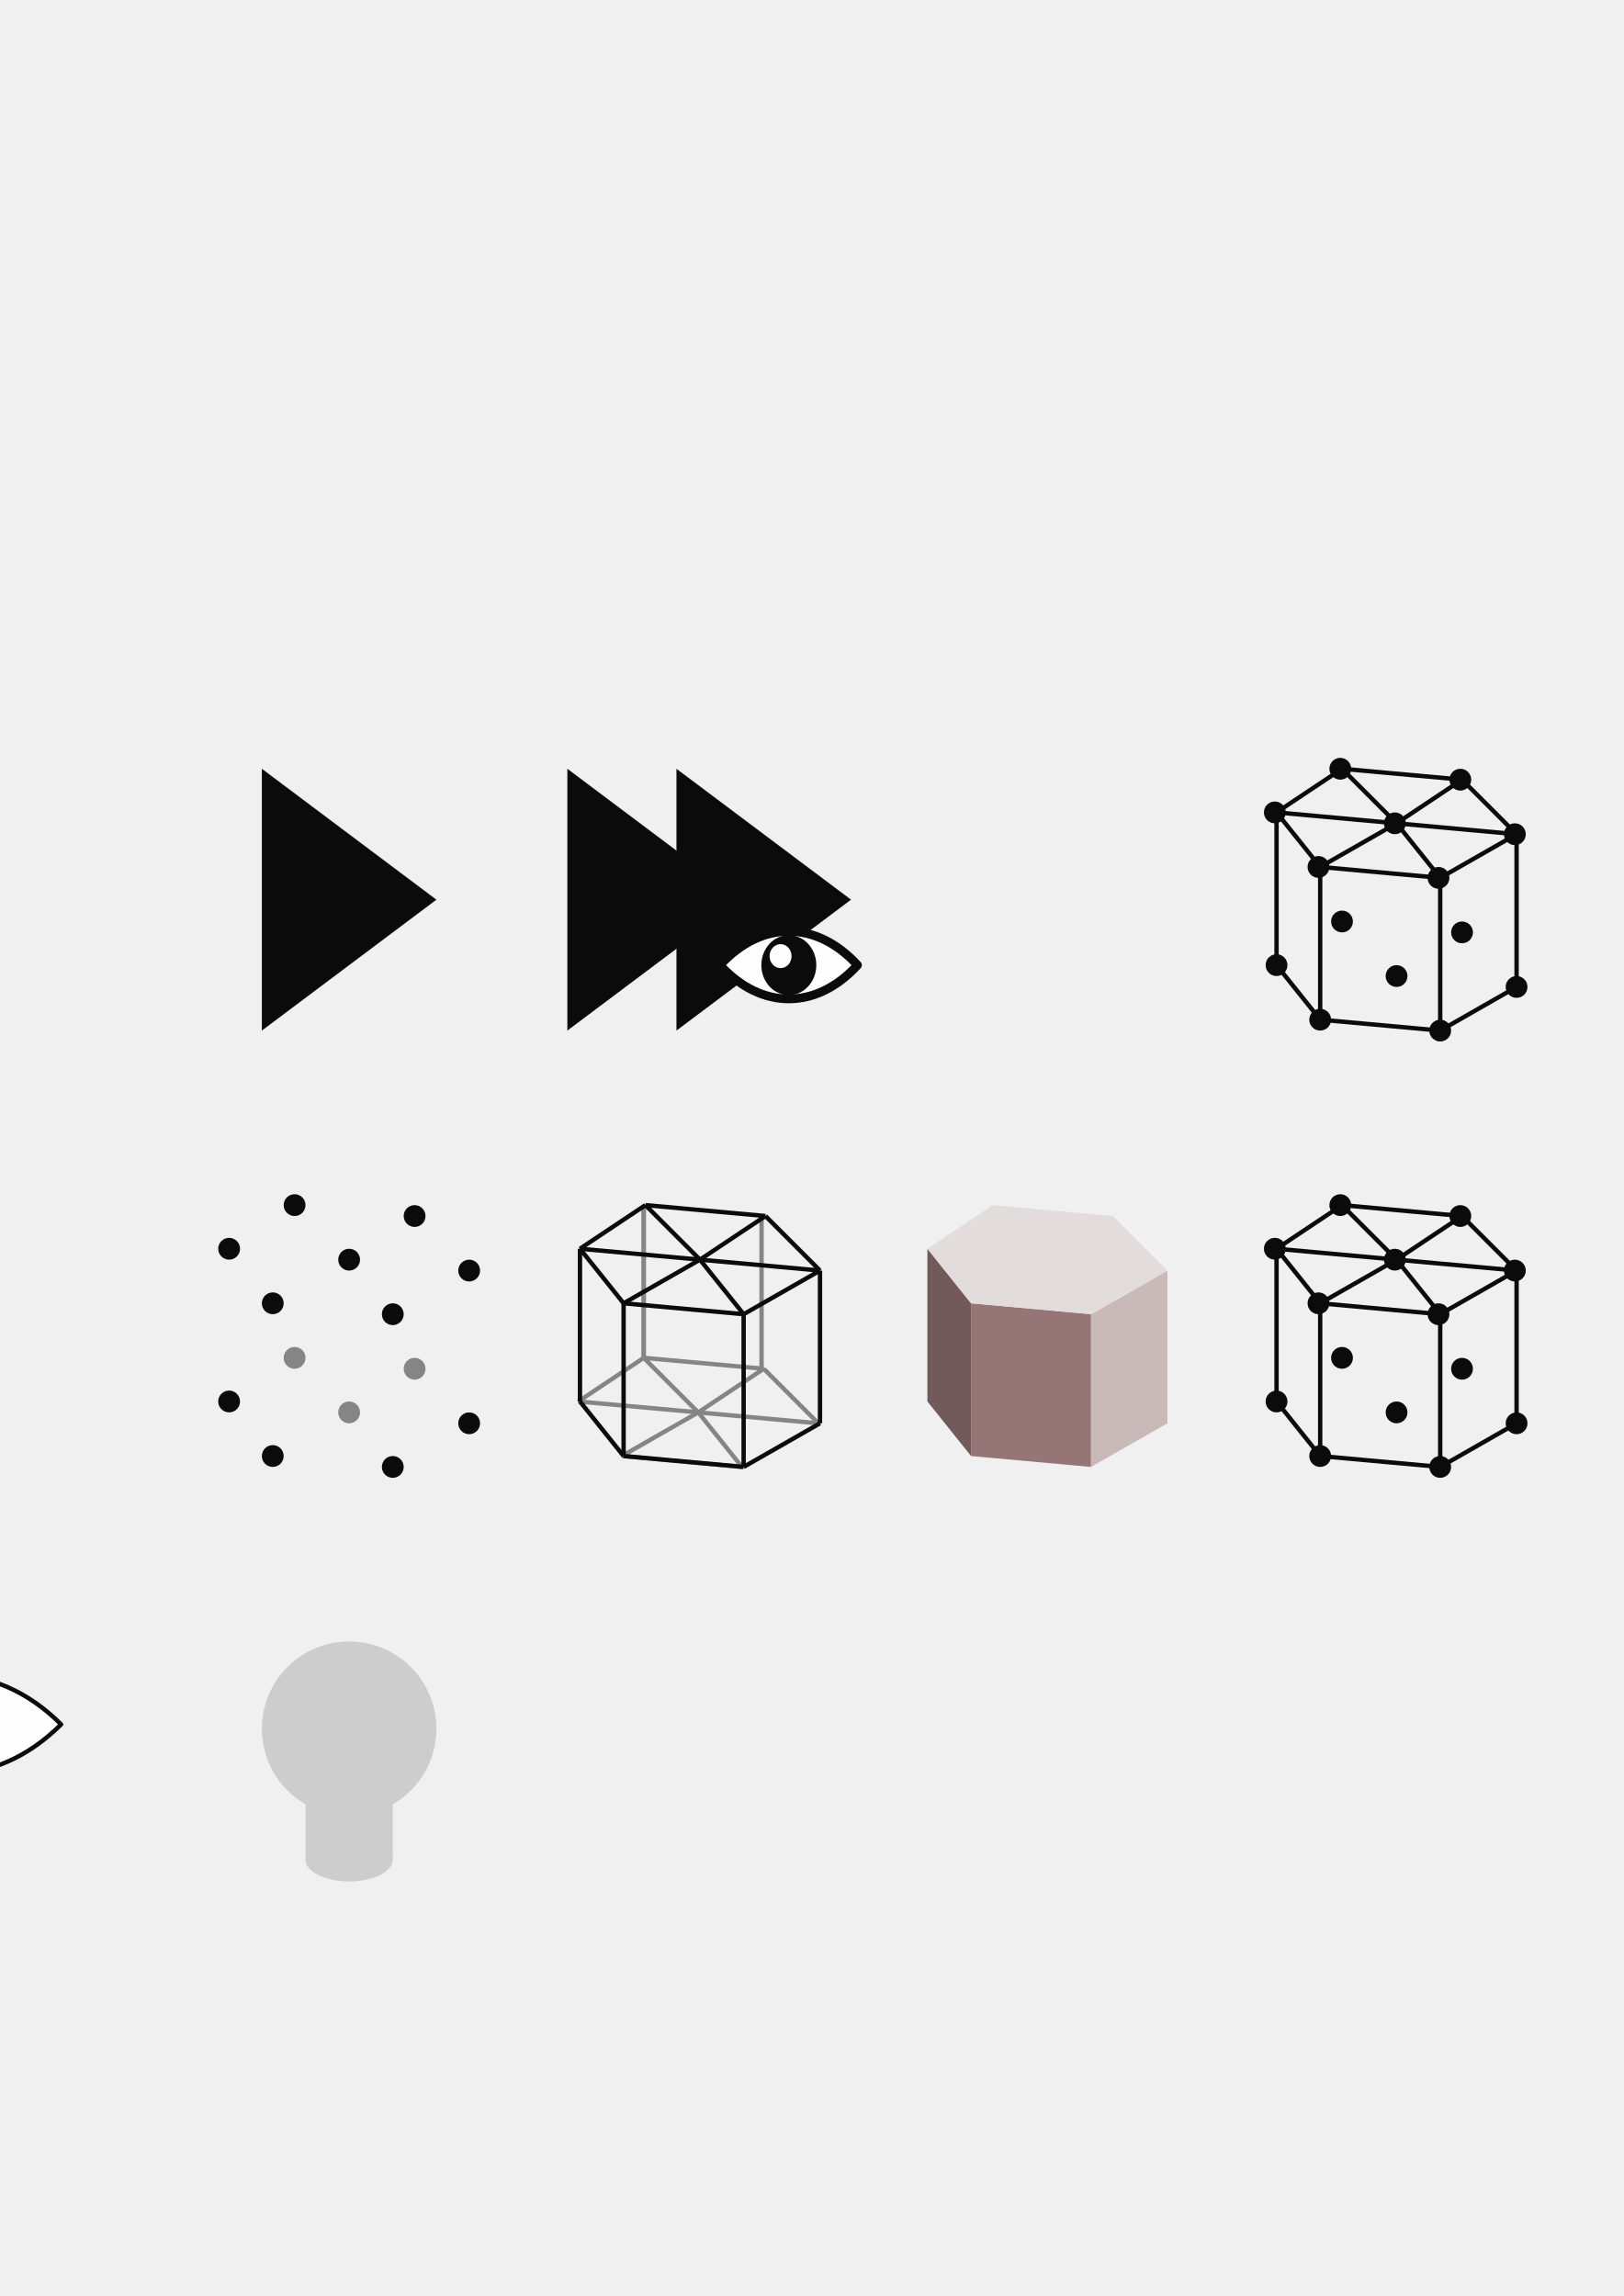
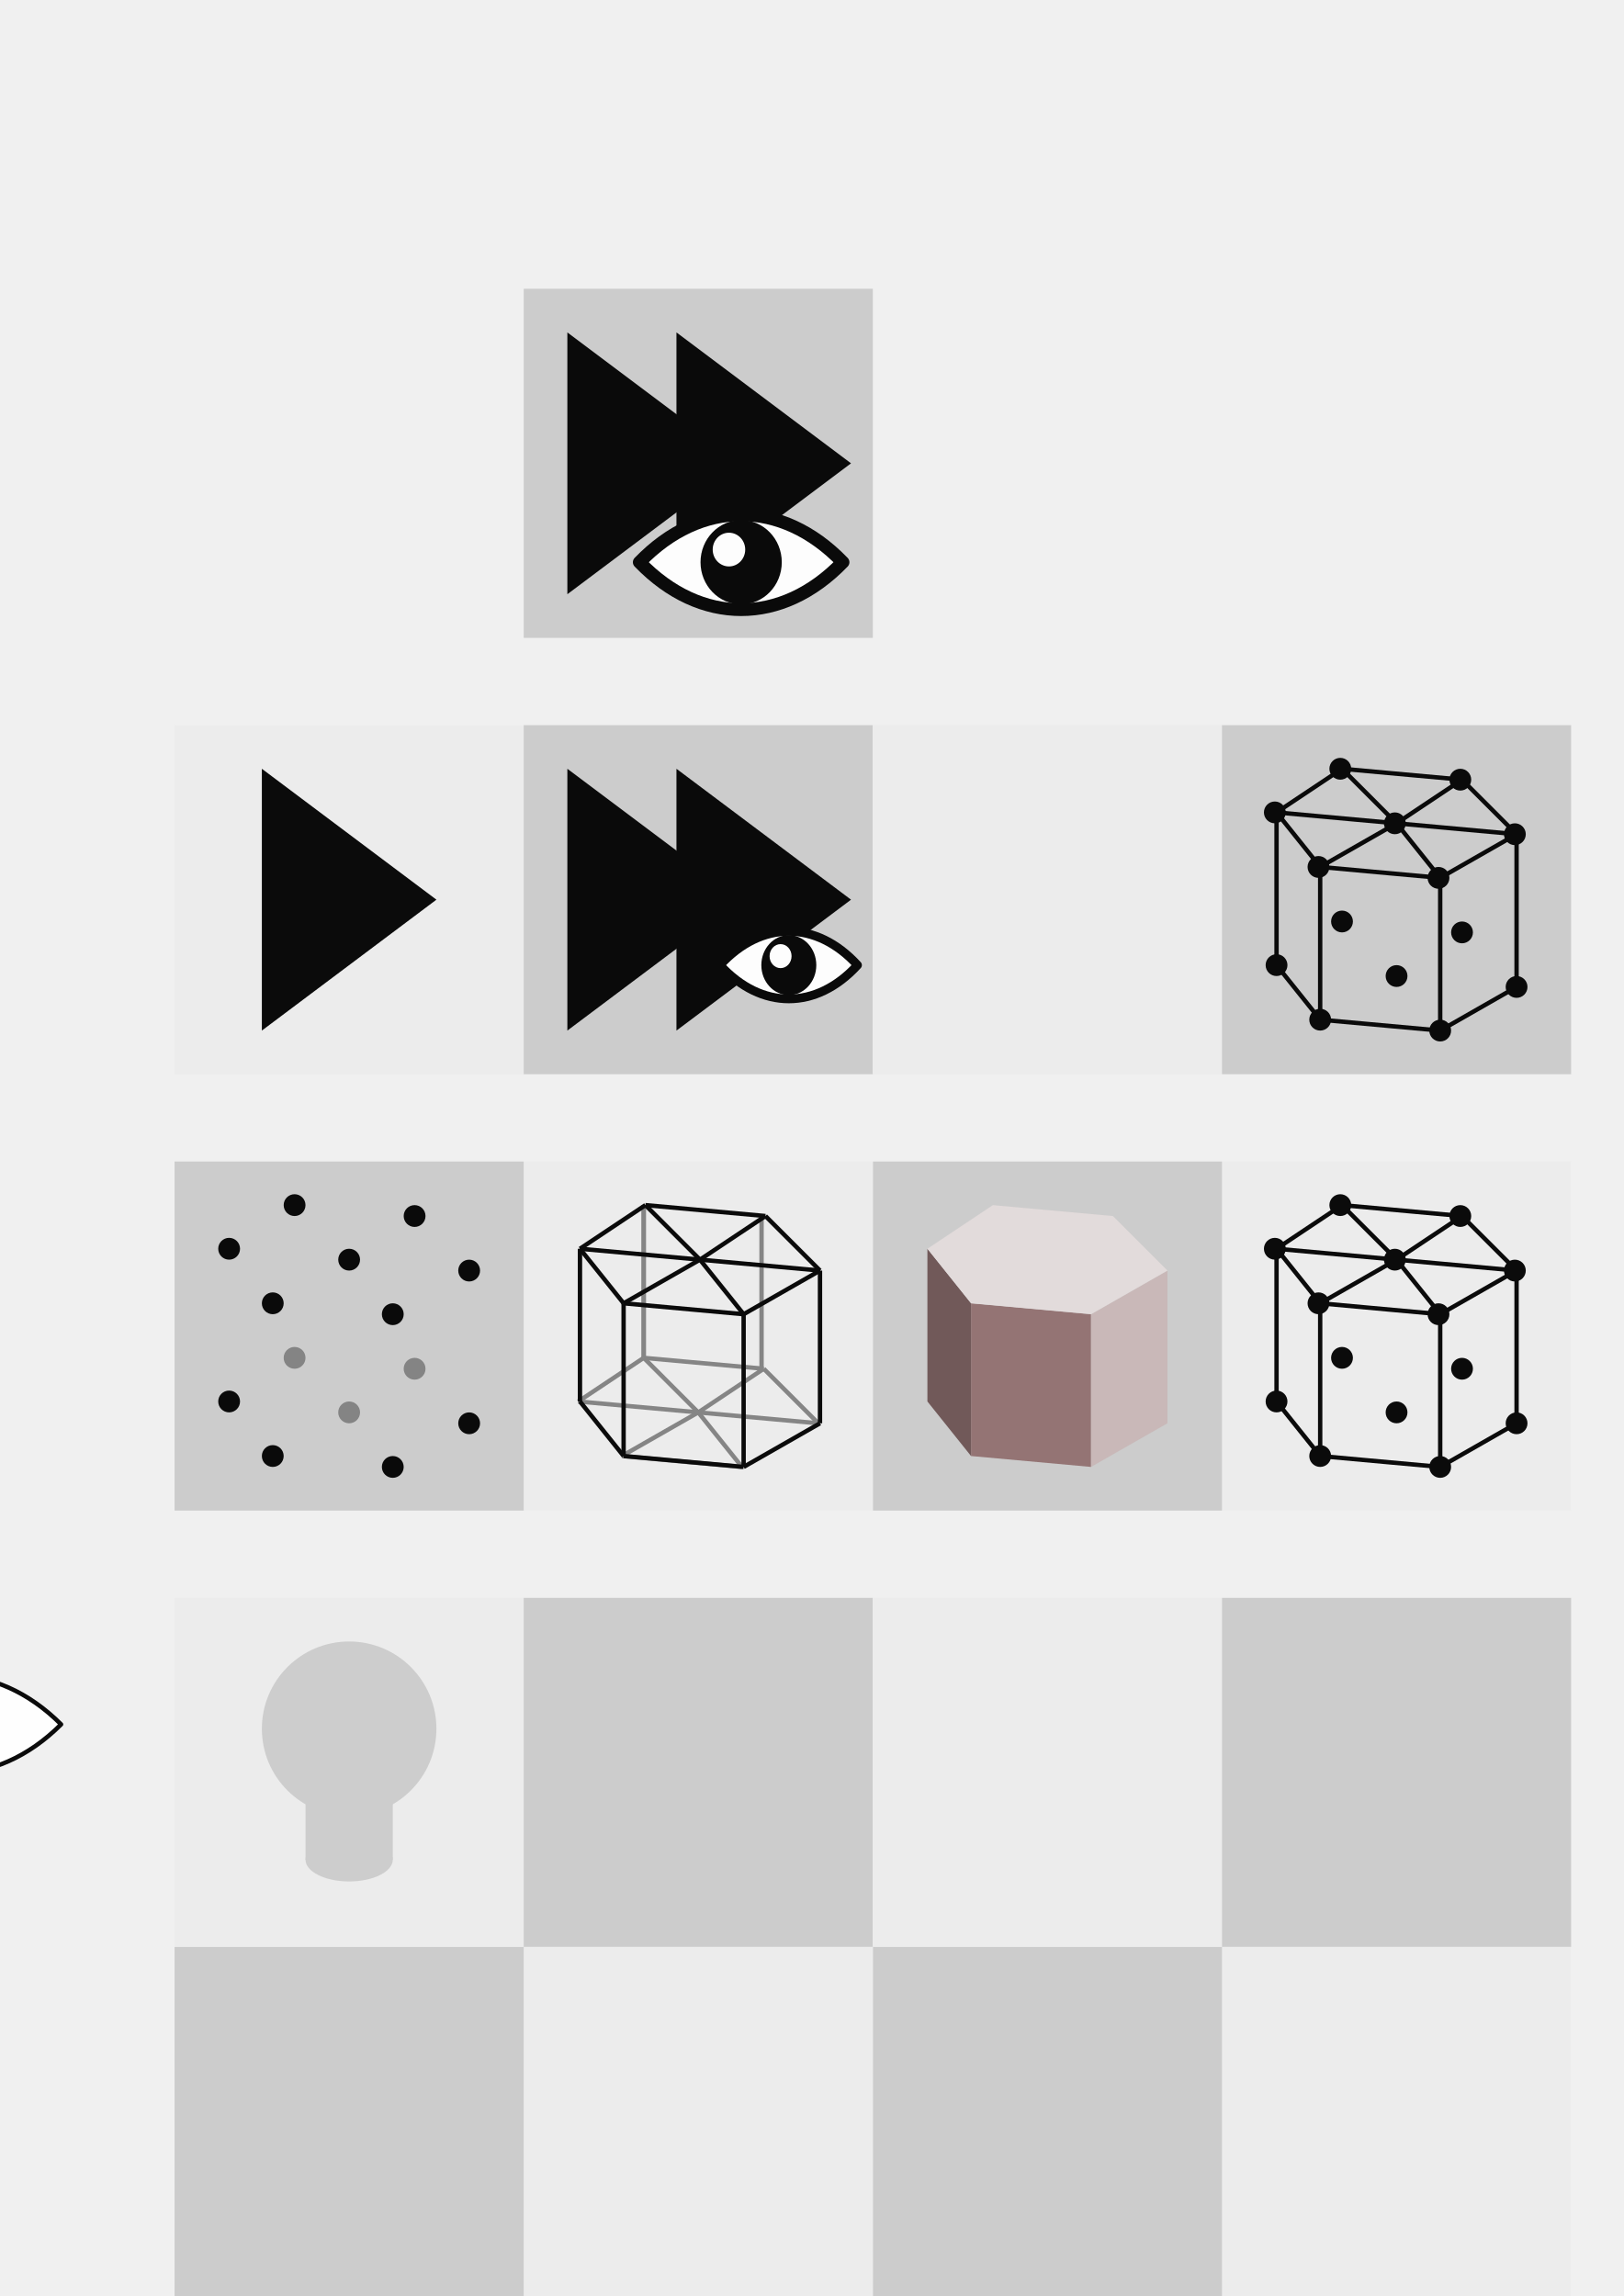
<svg xmlns="http://www.w3.org/2000/svg" width="210mm" height="297mm" viewBox="0 0 744.094 1052.362" id="svg2" version="1.1">
  <defs id="defs4">
    </defs>
-   <g id="layer2" style="display:none">
+   <g id="layer2" style="display:inline">
    <rect y="332.362" x="80" height="160" width="160" id="rect4140" style="display:inline;opacity:1;fill:#ececec;fill-opacity:1;stroke:none;stroke-width:2;stroke-linecap:round;stroke-linejoin:round;stroke-miterlimit:4;stroke-dasharray:none;stroke-dashoffset:0;stroke-opacity:1" />
    <rect style="display:inline;opacity:1;fill:#cccccc;fill-opacity:1;stroke:none;stroke-width:2;stroke-linecap:round;stroke-linejoin:round;stroke-miterlimit:4;stroke-dasharray:none;stroke-dashoffset:0;stroke-opacity:1" id="rect4202" width="160" height="160" x="240" y="332.362" />
    <rect style="display:inline;opacity:1;fill:#ececec;fill-opacity:1;stroke:none;stroke-width:2;stroke-linecap:round;stroke-linejoin:round;stroke-miterlimit:4;stroke-dasharray:none;stroke-dashoffset:0;stroke-opacity:1" id="rect4204" width="160" height="160" x="400" y="332.362" />
    <rect y="332.362" x="400" height="160" width="160" id="rect4206" style="display:inline;opacity:1;fill:#ececec;fill-opacity:1;stroke:none;stroke-width:2;stroke-linecap:round;stroke-linejoin:round;stroke-miterlimit:4;stroke-dasharray:none;stroke-dashoffset:0;stroke-opacity:1" />
    <rect y="332.362" x="560" height="160" width="160" id="rect4208" style="display:inline;opacity:1;fill:#cccccc;fill-opacity:1;stroke:none;stroke-width:2;stroke-linecap:round;stroke-linejoin:round;stroke-miterlimit:4;stroke-dasharray:none;stroke-dashoffset:0;stroke-opacity:1" />
    <rect style="display:inline;opacity:1;fill:#ececec;fill-opacity:1;stroke:none;stroke-width:2;stroke-linecap:round;stroke-linejoin:round;stroke-miterlimit:4;stroke-dasharray:none;stroke-dashoffset:0;stroke-opacity:1" id="rect4210" width="160" height="160" x="-720" y="532.362" transform="scale(-1,1)" />
    <rect y="532.362" x="-560" height="160" width="160" id="rect4212" style="display:inline;opacity:1;fill:#cccccc;fill-opacity:1;stroke:none;stroke-width:2;stroke-linecap:round;stroke-linejoin:round;stroke-miterlimit:4;stroke-dasharray:none;stroke-dashoffset:0;stroke-opacity:1" transform="scale(-1,1)" />
    <rect style="display:inline;opacity:1;fill:#ececec;fill-opacity:1;stroke:none;stroke-width:2;stroke-linecap:round;stroke-linejoin:round;stroke-miterlimit:4;stroke-dasharray:none;stroke-dashoffset:0;stroke-opacity:1" id="rect4214" width="160" height="160" x="-400" y="532.362" transform="scale(-1,1)" />
    <rect style="display:inline;opacity:1;fill:#cccccc;fill-opacity:1;stroke:none;stroke-width:2;stroke-linecap:round;stroke-linejoin:round;stroke-miterlimit:4;stroke-dasharray:none;stroke-dashoffset:0;stroke-opacity:1" id="rect4216" width="160" height="160" x="-240" y="532.362" transform="scale(-1,1)" />
    <rect style="display:inline;opacity:1;fill:#ececec;fill-opacity:1;stroke:none;stroke-width:2;stroke-linecap:round;stroke-linejoin:round;stroke-miterlimit:4;stroke-dasharray:none;stroke-dashoffset:0;stroke-opacity:1" id="rect4769" width="160" height="160" x="80" y="732.362" />
    <rect y="732.362" x="240" height="160" width="160" id="rect4771" style="display:inline;opacity:1;fill:#cccccc;fill-opacity:1;stroke:none;stroke-width:2;stroke-linecap:round;stroke-linejoin:round;stroke-miterlimit:4;stroke-dasharray:none;stroke-dashoffset:0;stroke-opacity:1" />
    <rect style="display:inline;opacity:1;fill:#ececec;fill-opacity:1;stroke:none;stroke-width:2;stroke-linecap:round;stroke-linejoin:round;stroke-miterlimit:4;stroke-dasharray:none;stroke-dashoffset:0;stroke-opacity:1" id="rect4773" width="160" height="160" x="400" y="732.362" />
    <rect style="display:inline;opacity:1;fill:#cccccc;fill-opacity:1;stroke:none;stroke-width:2;stroke-linecap:round;stroke-linejoin:round;stroke-miterlimit:4;stroke-dasharray:none;stroke-dashoffset:0;stroke-opacity:1" id="rect4775" width="160" height="160" x="560" y="732.362" />
    <rect transform="scale(-1,1)" y="892.362" x="-720" height="160" width="160" id="rect4777" style="display:inline;opacity:1;fill:#ececec;fill-opacity:1;stroke:none;stroke-width:2;stroke-linecap:round;stroke-linejoin:round;stroke-miterlimit:4;stroke-dasharray:none;stroke-dashoffset:0;stroke-opacity:1" />
    <rect transform="scale(-1,1)" style="display:inline;opacity:1;fill:#cccccc;fill-opacity:1;stroke:none;stroke-width:2;stroke-linecap:round;stroke-linejoin:round;stroke-miterlimit:4;stroke-dasharray:none;stroke-dashoffset:0;stroke-opacity:1" id="rect4779" width="160" height="160" x="-560" y="892.362" />
    <rect transform="scale(-1,1)" y="892.362" x="-400" height="160" width="160" id="rect4781" style="display:inline;opacity:1;fill:#ececec;fill-opacity:1;stroke:none;stroke-width:2;stroke-linecap:round;stroke-linejoin:round;stroke-miterlimit:4;stroke-dasharray:none;stroke-dashoffset:0;stroke-opacity:1" />
    <rect transform="scale(-1,1)" y="892.362" x="-240" height="160" width="160" id="rect4783" style="display:inline;opacity:1;fill:#cccccc;fill-opacity:1;stroke:none;stroke-width:2;stroke-linecap:round;stroke-linejoin:round;stroke-miterlimit:4;stroke-dasharray:none;stroke-dashoffset:0;stroke-opacity:1" />
+     <rect y="132.362" x="240" height="160" width="160" id="rect4810" style="display:inline;opacity:1;fill:#cccccc;fill-opacity:1;stroke:none;stroke-width:2;stroke-linecap:round;stroke-linejoin:round;stroke-miterlimit:4;stroke-dasharray:none;stroke-dashoffset:0;stroke-opacity:1" />
  </g>
  <g id="layer1" style="display:inline;opacity:0.95">
    <path style="fill:#916f6f;fill-opacity:1;fill-rule:evenodd;stroke:none;stroke-width:1px;stroke-linecap:butt;stroke-linejoin:miter;stroke-opacity:1" d="m 445,597.362 0,70 55,5 0,-70 z" id="path4751" />
    <path style="fill:#6c5353;fill-opacity:1;fill-rule:evenodd;stroke:none;stroke-width:1px;stroke-linecap:butt;stroke-linejoin:miter;stroke-opacity:1" d="m 425,572.362 20,25 0,70 -20,-25 z" id="path4753" />
    <path style="fill:#c8b7b7;fill-opacity:1;fill-rule:evenodd;stroke:none;stroke-width:1px;stroke-linecap:butt;stroke-linejoin:miter;stroke-opacity:1" d="m 500,602.362 0,70 35,-20 0,-70 z" id="path4755" />
    <path style="fill:#e3dbdb;fill-opacity:1;fill-rule:evenodd;stroke:none;stroke-width:1px;stroke-linecap:butt;stroke-linejoin:miter;stroke-opacity:1" d="m 425,572.362 20,25 55,5 35,-20 -25,-25 -55,-5 z" id="path4757" />
    <path style="fill:none;fill-rule:evenodd;stroke:#808080;stroke-width:2;stroke-linecap:butt;stroke-linejoin:miter;stroke-miterlimit:4;stroke-dasharray:none;stroke-opacity:1" d="M 340.012,672.362 320,647.362" id="path4743" />
    <path id="path4747" d="m 295,552.362 0,70" style="fill:none;fill-rule:evenodd;stroke:#808080;stroke-width:2;stroke-linecap:butt;stroke-linejoin:miter;stroke-miterlimit:4;stroke-dasharray:none;stroke-opacity:1" />
    <g id="g4732" transform="translate(-25.49627,-35.8681)" style="fill:#4d4d4d;stroke:#808080">
      <path style="fill:#4d4d4d;fill-rule:evenodd;stroke:#808080;stroke-width:2;stroke-linecap:butt;stroke-linejoin:miter;stroke-miterlimit:4;stroke-dasharray:none;stroke-opacity:1" d="m 320.496,658.23 55,5" id="path4714" />
      <path id="path4716" d="m 310.509,703.23 54.988,5" style="fill:#4d4d4d;fill-rule:evenodd;stroke:#808080;stroke-width:2;stroke-linecap:butt;stroke-linejoin:miter;stroke-miterlimit:4;stroke-dasharray:none;stroke-opacity:1" />
      <path id="path4718" d="m 290.496,678.23 54.988,5" style="fill:#4d4d4d;fill-rule:evenodd;stroke:#808080;stroke-width:2;stroke-linecap:butt;stroke-linejoin:miter;stroke-miterlimit:4;stroke-dasharray:none;stroke-opacity:1" />
      <path id="path4720" d="m 375.496,663.23 25,25" style="fill:#4d4d4d;fill-rule:evenodd;stroke:#808080;stroke-width:2;stroke-linecap:butt;stroke-linejoin:miter;stroke-miterlimit:4;stroke-dasharray:none;stroke-opacity:1" />
      <path id="path4722" d="m 320.496,658.23 -30,20" style="fill:#4d4d4d;fill-rule:evenodd;stroke:#808080;stroke-width:2;stroke-linecap:butt;stroke-linejoin:miter;stroke-miterlimit:4;stroke-dasharray:none;stroke-opacity:1" />
      <path style="fill:#4d4d4d;fill-rule:evenodd;stroke:#808080;stroke-width:2;stroke-linecap:butt;stroke-linejoin:miter;stroke-miterlimit:4;stroke-dasharray:none;stroke-opacity:1" d="m 310.496,703.23 34.988,-20" id="path4724" />
      <path style="fill:#4d4d4d;fill-rule:evenodd;stroke:#808080;stroke-width:2;stroke-linecap:butt;stroke-linejoin:miter;stroke-miterlimit:4;stroke-dasharray:none;stroke-opacity:1" d="m 400.496,688.23 -55.012,-5" id="path4726" />
      <path id="path4728" d="m 375.496,663.23 -30.012,20" style="fill:#4d4d4d;fill-rule:evenodd;stroke:#808080;stroke-width:2;stroke-linecap:butt;stroke-linejoin:miter;stroke-miterlimit:4;stroke-dasharray:none;stroke-opacity:1" />
      <path style="fill:#4d4d4d;fill-rule:evenodd;stroke:#808080;stroke-width:2;stroke-linecap:butt;stroke-linejoin:miter;stroke-miterlimit:4;stroke-dasharray:none;stroke-opacity:1" d="m 320.496,658.23 24.988,25" id="path4730" />
    </g>
    <path style="fill:#4d4d4d;fill-rule:evenodd;stroke:#808080;stroke-width:2;stroke-linecap:butt;stroke-linejoin:miter;stroke-miterlimit:4;stroke-dasharray:none;stroke-opacity:1" d="m 349,557.362 0,70" id="path4745" />
    <path style="fill:#4d4d4d;fill-rule:evenodd;stroke:#808080;stroke-width:2;stroke-linecap:butt;stroke-linejoin:miter;stroke-miterlimit:4;stroke-dasharray:none;stroke-opacity:1" d="m 295,552.362 0,70" id="path4749" />
    <path id="path4488" style="fill:#ffffff;fill-opacity:1;fill-rule:evenodd;stroke:#000000;stroke-width:2;stroke-linecap:round;stroke-linejoin:miter;stroke-miterlimit:4;stroke-dasharray:none;stroke-opacity:1" d="m -72,790.362 c 30,30 70,30 100,0 m -100,0 c 30,-30 70,-30 100,0" />
    <path style="fill:#000000;fill-opacity:1;fill-rule:evenodd;stroke:none;stroke-width:1px;stroke-linecap:butt;stroke-linejoin:miter;stroke-opacity:1" d="m 120,352.362 0,120 80,-60 -80,-60" id="path4148" />
    <path id="path4218" d="m 260,352.362 0,120 80,-60 -80,-60" style="fill:#000000;fill-opacity:1;fill-rule:evenodd;stroke:none;stroke-width:1px;stroke-linecap:butt;stroke-linejoin:miter;stroke-opacity:1" />
    <path style="fill:#000000;fill-opacity:1;fill-rule:evenodd;stroke:none;stroke-width:1px;stroke-linecap:butt;stroke-linejoin:miter;stroke-opacity:1" d="m 310,352.362 0,120 80,-60 -80,-60" id="path4220" />
    <circle style="opacity:1;fill:#000000;fill-opacity:1;stroke:none;stroke-width:2;stroke-linecap:round;stroke-linejoin:round;stroke-miterlimit:4;stroke-dasharray:none;stroke-dashoffset:0;stroke-opacity:1" id="circle4224" cx="105" cy="572.362" r="5" />
    <circle cy="577.362" cx="160" id="circle4228" style="opacity:1;fill:#000000;fill-opacity:1;stroke:none;stroke-width:2;stroke-linecap:round;stroke-linejoin:round;stroke-miterlimit:4;stroke-dasharray:none;stroke-dashoffset:0;stroke-opacity:1" r="5" />
    <circle style="opacity:1;fill:#000000;fill-opacity:1;stroke:none;stroke-width:2;stroke-linecap:round;stroke-linejoin:round;stroke-miterlimit:4;stroke-dasharray:none;stroke-dashoffset:0;stroke-opacity:1" id="circle4266" cx="215" cy="582.362" r="5" />
    <circle cy="597.362" cx="125" id="circle4270" style="opacity:1;fill:#000000;fill-opacity:1;stroke:none;stroke-width:2;stroke-linecap:round;stroke-linejoin:round;stroke-miterlimit:4;stroke-dasharray:none;stroke-dashoffset:0;stroke-opacity:1" r="5" />
    <circle style="opacity:1;fill:#000000;fill-opacity:1;stroke:none;stroke-width:2;stroke-linecap:round;stroke-linejoin:round;stroke-miterlimit:4;stroke-dasharray:none;stroke-dashoffset:0;stroke-opacity:1" id="circle4272" cx="180" cy="602.362" r="5" />
    <circle style="opacity:1;fill:#000000;fill-opacity:1;stroke:none;stroke-width:2;stroke-linecap:round;stroke-linejoin:round;stroke-miterlimit:4;stroke-dasharray:none;stroke-dashoffset:0;stroke-opacity:1" id="circle4274" cx="135" cy="552.362" r="5" />
    <circle cy="557.362" cx="190" id="circle4276" style="opacity:1;fill:#000000;fill-opacity:1;stroke:none;stroke-width:2;stroke-linecap:round;stroke-linejoin:round;stroke-miterlimit:4;stroke-dasharray:none;stroke-dashoffset:0;stroke-opacity:1" r="5" />
    <circle r="5" cy="642.362" cx="105" id="circle4278" style="opacity:1;fill:#000000;fill-opacity:1;stroke:none;stroke-width:2;stroke-linecap:round;stroke-linejoin:round;stroke-miterlimit:4;stroke-dasharray:none;stroke-dashoffset:0;stroke-opacity:1" />
    <circle style="opacity:1;fill:#808080;fill-opacity:1;stroke:none;stroke-width:2;stroke-linecap:round;stroke-linejoin:round;stroke-miterlimit:4;stroke-dasharray:none;stroke-dashoffset:0;stroke-opacity:1" id="circle4280" cx="160" cy="647.362" r="5" />
    <circle r="5" cy="652.362" cx="215" id="circle4284" style="opacity:1;fill:#000000;fill-opacity:1;stroke:none;stroke-width:2;stroke-linecap:round;stroke-linejoin:round;stroke-miterlimit:4;stroke-dasharray:none;stroke-dashoffset:0;stroke-opacity:1" />
    <circle style="opacity:1;fill:#000000;fill-opacity:1;stroke:none;stroke-width:2;stroke-linecap:round;stroke-linejoin:round;stroke-miterlimit:4;stroke-dasharray:none;stroke-dashoffset:0;stroke-opacity:1" id="circle4288" cx="125" cy="667.362" r="5" />
    <circle r="5" cy="672.362" cx="180" id="circle4290" style="opacity:1;fill:#000000;fill-opacity:1;stroke:none;stroke-width:2;stroke-linecap:round;stroke-linejoin:round;stroke-miterlimit:4;stroke-dasharray:none;stroke-dashoffset:0;stroke-opacity:1" />
    <circle r="5" cy="622.362" cx="135" id="circle4292" style="opacity:1;fill:#808080;fill-opacity:1;stroke:none;stroke-width:2;stroke-linecap:round;stroke-linejoin:round;stroke-miterlimit:4;stroke-dasharray:none;stroke-dashoffset:0;stroke-opacity:1" />
    <circle style="opacity:1;fill:#808080;fill-opacity:1;stroke:none;stroke-width:2;stroke-linecap:round;stroke-linejoin:round;stroke-miterlimit:4;stroke-dasharray:none;stroke-dashoffset:0;stroke-opacity:1" id="circle4294" cx="190" cy="627.362" r="5" />
    <circle r="0" cy="612.362" cx="265.781" id="ellipse4326" style="opacity:1;fill:#000000;fill-opacity:1;stroke:none;stroke-width:2;stroke-linecap:round;stroke-linejoin:round;stroke-miterlimit:4;stroke-dasharray:none;stroke-dashoffset:0;stroke-opacity:1" />
    <circle r="0" style="opacity:1;fill:#000000;fill-opacity:1;stroke:none;stroke-width:2;stroke-linecap:round;stroke-linejoin:round;stroke-miterlimit:4;stroke-dasharray:none;stroke-dashoffset:0;stroke-opacity:1" id="ellipse4328" cx="320.781" cy="617.362" />
    <path style="fill:none;fill-rule:evenodd;stroke:#000000;stroke-width:2;stroke-linecap:butt;stroke-linejoin:miter;stroke-miterlimit:4;stroke-dasharray:none;stroke-opacity:1" d="m 295.781,552.362 55,5" id="path4330" />
    <circle r="0" cy="622.362" cx="375.781" id="ellipse4332" style="opacity:1;fill:#000000;fill-opacity:1;stroke:none;stroke-width:2;stroke-linecap:round;stroke-linejoin:round;stroke-miterlimit:4;stroke-dasharray:none;stroke-dashoffset:0;stroke-opacity:1" />
    <path id="path4334" d="m 285.793,597.362 54.988,5" style="fill:none;fill-rule:evenodd;stroke:#000000;stroke-width:2;stroke-linecap:butt;stroke-linejoin:miter;stroke-miterlimit:4;stroke-dasharray:none;stroke-opacity:1" />
    <circle r="0" style="opacity:1;fill:#000000;fill-opacity:1;stroke:none;stroke-width:2;stroke-linecap:round;stroke-linejoin:round;stroke-miterlimit:4;stroke-dasharray:none;stroke-dashoffset:0;stroke-opacity:1" id="ellipse4336" cx="285.781" cy="637.362" />
    <circle r="0" cy="642.362" cx="340.781" id="ellipse4338" style="opacity:1;fill:#000000;fill-opacity:1;stroke:none;stroke-width:2;stroke-linecap:round;stroke-linejoin:round;stroke-miterlimit:4;stroke-dasharray:none;stroke-dashoffset:0;stroke-opacity:1" />
    <circle r="0" cy="592.362" cx="295.781" id="ellipse4340" style="opacity:1;fill:#000000;fill-opacity:1;stroke:none;stroke-width:2;stroke-linecap:round;stroke-linejoin:round;stroke-miterlimit:4;stroke-dasharray:none;stroke-dashoffset:0;stroke-opacity:1" />
    <circle r="0" style="opacity:1;fill:#000000;fill-opacity:1;stroke:none;stroke-width:2;stroke-linecap:round;stroke-linejoin:round;stroke-miterlimit:4;stroke-dasharray:none;stroke-dashoffset:0;stroke-opacity:1" id="ellipse4342" cx="350.781" cy="597.362" />
    <path id="path4348" d="m 265.781,572.362 54.988,5" style="fill:none;fill-rule:evenodd;stroke:#000000;stroke-width:2;stroke-linecap:butt;stroke-linejoin:miter;stroke-miterlimit:4;stroke-dasharray:none;stroke-opacity:1" />
    <path style="fill:none;fill-rule:evenodd;stroke:#000000;stroke-width:2;stroke-linecap:butt;stroke-linejoin:miter;stroke-miterlimit:4;stroke-dasharray:none;stroke-opacity:1" d="m 285.781,667.362 54.988,5" id="path4352" />
    <path style="fill:none;fill-rule:evenodd;stroke:#000000;stroke-width:2;stroke-linecap:butt;stroke-linejoin:miter;stroke-miterlimit:4;stroke-dasharray:none;stroke-opacity:1" d="m 265.781,572.362 0,70" id="path4362" />
    <path id="path4364" d="m 375.781,582.362 0,70" style="fill:none;fill-rule:evenodd;stroke:#000000;stroke-width:2;stroke-linecap:butt;stroke-linejoin:miter;stroke-miterlimit:4;stroke-dasharray:none;stroke-opacity:1" />
    <path style="fill:none;fill-rule:evenodd;stroke:#000000;stroke-width:2;stroke-linecap:butt;stroke-linejoin:miter;stroke-miterlimit:4;stroke-dasharray:none;stroke-opacity:1" d="m 285.781,597.362 0,70" id="path4366" />
    <path id="path4368" d="m 340.781,602.362 0,70" style="fill:none;fill-rule:evenodd;stroke:#000000;stroke-width:2;stroke-linecap:butt;stroke-linejoin:miter;stroke-miterlimit:4;stroke-dasharray:none;stroke-opacity:1" />
    <path id="path4370" d="m 265.781,572.362 20,25" style="fill:none;fill-rule:evenodd;stroke:#000000;stroke-width:2;stroke-linecap:butt;stroke-linejoin:miter;stroke-miterlimit:4;stroke-dasharray:none;stroke-opacity:1" />
    <path style="fill:none;fill-rule:evenodd;stroke:#000000;stroke-width:2;stroke-linecap:butt;stroke-linejoin:miter;stroke-miterlimit:4;stroke-dasharray:none;stroke-opacity:1" d="m 265.781,642.362 20,25" id="path4372" />
    <path id="path4374" d="m 350.781,557.362 25,25" style="fill:none;fill-rule:evenodd;stroke:#000000;stroke-width:2;stroke-linecap:butt;stroke-linejoin:miter;stroke-miterlimit:4;stroke-dasharray:none;stroke-opacity:1" />
    <path id="path4376" d="m 295.781,552.362 -30,20" style="fill:none;fill-rule:evenodd;stroke:#000000;stroke-width:2;stroke-linecap:butt;stroke-linejoin:miter;stroke-miterlimit:4;stroke-dasharray:none;stroke-opacity:1" />
    <path style="fill:none;fill-rule:evenodd;stroke:#000000;stroke-width:2;stroke-linecap:butt;stroke-linejoin:miter;stroke-miterlimit:4;stroke-dasharray:none;stroke-opacity:1" d="m 375.781,582.362 -35,20" id="path4378" />
    <path style="fill:none;fill-rule:evenodd;stroke:#000000;stroke-width:2;stroke-linecap:butt;stroke-linejoin:miter;stroke-miterlimit:4;stroke-dasharray:none;stroke-opacity:1" d="m 285.781,597.362 34.988,-20" id="path4380" />
    <path id="path4382" d="m 340.781,602.362 -20.012,-25" style="fill:none;fill-rule:evenodd;stroke:#000000;stroke-width:2;stroke-linecap:butt;stroke-linejoin:miter;stroke-miterlimit:4;stroke-dasharray:none;stroke-opacity:1" />
    <path style="fill:none;fill-rule:evenodd;stroke:#000000;stroke-width:2;stroke-linecap:butt;stroke-linejoin:miter;stroke-miterlimit:4;stroke-dasharray:none;stroke-opacity:1" d="m 375.781,582.362 -55.012,-5" id="path4384" />
    <path id="path4386" d="m 350.781,557.362 -30.012,20" style="fill:none;fill-rule:evenodd;stroke:#000000;stroke-width:2;stroke-linecap:butt;stroke-linejoin:miter;stroke-miterlimit:4;stroke-dasharray:none;stroke-opacity:1" />
    <path style="fill:none;fill-rule:evenodd;stroke:#000000;stroke-width:2;stroke-linecap:butt;stroke-linejoin:miter;stroke-miterlimit:4;stroke-dasharray:none;stroke-opacity:1" d="m 295.781,552.362 24.988,25" id="path4388" />
    <path id="path4390" d="m 375.781,652.362 -35,20" style="fill:none;fill-rule:evenodd;stroke:#000000;stroke-width:2;stroke-linecap:butt;stroke-linejoin:miter;stroke-miterlimit:4;stroke-dasharray:none;stroke-opacity:1" />
    <circle r="0" cy="612.362" cx="105" id="ellipse4392" style="opacity:1;fill:#000000;fill-opacity:1;stroke:none;stroke-width:2;stroke-linecap:round;stroke-linejoin:round;stroke-miterlimit:4;stroke-dasharray:none;stroke-dashoffset:0;stroke-opacity:1" />
    <circle r="0" cy="622.362" cx="215" id="ellipse4394" style="opacity:1;fill:#000000;fill-opacity:1;stroke:none;stroke-width:2;stroke-linecap:round;stroke-linejoin:round;stroke-miterlimit:4;stroke-dasharray:none;stroke-dashoffset:0;stroke-opacity:1" />
    <circle r="0" style="opacity:1;fill:#000000;fill-opacity:1;stroke:none;stroke-width:2;stroke-linecap:round;stroke-linejoin:round;stroke-miterlimit:4;stroke-dasharray:none;stroke-dashoffset:0;stroke-opacity:1" id="ellipse4396" cx="125" cy="637.362" />
    <circle r="0" cy="642.362" cx="180" id="ellipse4398" style="opacity:1;fill:#000000;fill-opacity:1;stroke:none;stroke-width:2;stroke-linecap:round;stroke-linejoin:round;stroke-miterlimit:4;stroke-dasharray:none;stroke-dashoffset:0;stroke-opacity:1" />
    <circle r="0" cy="592.362" cx="135" id="ellipse4400" style="opacity:1;fill:#000000;fill-opacity:1;stroke:none;stroke-width:2;stroke-linecap:round;stroke-linejoin:round;stroke-miterlimit:4;stroke-dasharray:none;stroke-dashoffset:0;stroke-opacity:1" />
    <circle r="0" style="opacity:1;fill:#000000;fill-opacity:1;stroke:none;stroke-width:2;stroke-linecap:round;stroke-linejoin:round;stroke-miterlimit:4;stroke-dasharray:none;stroke-dashoffset:0;stroke-opacity:1" id="ellipse4402" cx="190" cy="597.362" />
    <ellipse style="opacity:1;fill:#000000;fill-opacity:1;stroke:none;stroke-width:2;stroke-linecap:round;stroke-linejoin:round;stroke-miterlimit:4;stroke-dasharray:none;stroke-dashoffset:0;stroke-opacity:1" id="path4486" cx="-22" cy="790.362" rx="20" ry="20" />
    <circle cy="784.362" cx="-28" id="ellipse4490" style="opacity:1;fill:#ffffff;fill-opacity:1;stroke:none;stroke-width:2;stroke-linecap:round;stroke-linejoin:round;stroke-miterlimit:4;stroke-dasharray:none;stroke-dashoffset:0;stroke-opacity:1" r="8" />
    <g id="g4505" transform="matrix(1.285492,0,0,1.295682,-95.50505,-234.4533)" style="stroke-width:3.099;stroke-miterlimit:4;stroke-dasharray:none">
      <path id="path4499" style="fill:#ffffff;fill-opacity:1;fill-rule:evenodd;stroke:#000000;stroke-width:3.099;stroke-linecap:round;stroke-linejoin:miter;stroke-miterlimit:4;stroke-dasharray:none;stroke-opacity:1" d="m 331.006,522.362 c 14.698,15.922 34.296,15.922 48.994,0 m -48.994,0 c 14.698,-15.922 34.296,-15.922 48.994,0" />
      <ellipse style="opacity:1;fill:#000000;fill-opacity:1;stroke:none;stroke-width:3.099;stroke-linecap:round;stroke-linejoin:round;stroke-miterlimit:4;stroke-dasharray:none;stroke-dashoffset:0;stroke-opacity:1" id="ellipse4501" cx="355.503" cy="522.362" rx="9.799" ry="10.614" />
      <ellipse ry="4.246" rx="3.92" cy="519.178" cx="352.563" id="circle4503" style="opacity:1;fill:#ffffff;fill-opacity:1;stroke:none;stroke-width:3.099;stroke-linecap:round;stroke-linejoin:round;stroke-miterlimit:4;stroke-dasharray:none;stroke-dashoffset:0;stroke-opacity:1" />
    </g>
    <g id="g4545" transform="translate(159,-39.99998)">
      <path id="path4547" d="m 456,592.362 55,5" style="fill:none;fill-rule:evenodd;stroke:#000000;stroke-width:2;stroke-linecap:butt;stroke-linejoin:miter;stroke-miterlimit:4;stroke-dasharray:none;stroke-opacity:1" />
      <path style="fill:none;fill-rule:evenodd;stroke:#000000;stroke-width:2;stroke-linecap:butt;stroke-linejoin:miter;stroke-miterlimit:4;stroke-dasharray:none;stroke-opacity:1" d="M 446.012,637.362 501,642.362" id="path4549" />
      <circle r="5" cy="682.362" cx="426" id="circle4551" style="opacity:1;fill:#000000;fill-opacity:1;stroke:none;stroke-width:2;stroke-linecap:round;stroke-linejoin:round;stroke-miterlimit:4;stroke-dasharray:none;stroke-dashoffset:0;stroke-opacity:1" />
      <circle style="opacity:1;fill:#000000;fill-opacity:1;stroke:none;stroke-width:2;stroke-linecap:round;stroke-linejoin:round;stroke-miterlimit:4;stroke-dasharray:none;stroke-dashoffset:0;stroke-opacity:1" id="circle4553" cx="481" cy="687.362" r="5" />
      <path style="fill:none;fill-rule:evenodd;stroke:#000000;stroke-width:2;stroke-linecap:butt;stroke-linejoin:miter;stroke-miterlimit:4;stroke-dasharray:none;stroke-opacity:1" d="m 426,612.362 54.988,5" id="path4555" />
      <circle r="5" cy="692.362" cx="536" id="circle4557" style="opacity:1;fill:#000000;fill-opacity:1;stroke:none;stroke-width:2;stroke-linecap:round;stroke-linejoin:round;stroke-miterlimit:4;stroke-dasharray:none;stroke-dashoffset:0;stroke-opacity:1" />
      <path id="path4559" d="m 446,707.362 54.988,5" style="fill:none;fill-rule:evenodd;stroke:#000000;stroke-width:2;stroke-linecap:butt;stroke-linejoin:miter;stroke-miterlimit:4;stroke-dasharray:none;stroke-opacity:1" />
      <circle style="opacity:1;fill:#000000;fill-opacity:1;stroke:none;stroke-width:2;stroke-linecap:round;stroke-linejoin:round;stroke-miterlimit:4;stroke-dasharray:none;stroke-dashoffset:0;stroke-opacity:1" id="circle4561" cx="446" cy="707.362" r="5" />
      <circle r="5" cy="712.362" cx="501" id="circle4563" style="opacity:1;fill:#000000;fill-opacity:1;stroke:none;stroke-width:2;stroke-linecap:round;stroke-linejoin:round;stroke-miterlimit:4;stroke-dasharray:none;stroke-dashoffset:0;stroke-opacity:1" />
      <circle r="5" cy="662.362" cx="456" id="circle4565" style="opacity:1;fill:#000000;fill-opacity:1;stroke:none;stroke-width:2;stroke-linecap:round;stroke-linejoin:round;stroke-miterlimit:4;stroke-dasharray:none;stroke-dashoffset:0;stroke-opacity:1" />
      <circle style="opacity:1;fill:#000000;fill-opacity:1;stroke:none;stroke-width:2;stroke-linecap:round;stroke-linejoin:round;stroke-miterlimit:4;stroke-dasharray:none;stroke-dashoffset:0;stroke-opacity:1" id="circle4567" cx="511" cy="667.362" r="5" />
      <path id="path4569" d="m 426,612.362 0,70" style="fill:none;fill-rule:evenodd;stroke:#000000;stroke-width:2;stroke-linecap:butt;stroke-linejoin:miter;stroke-miterlimit:4;stroke-dasharray:none;stroke-opacity:1" />
      <path style="fill:none;fill-rule:evenodd;stroke:#000000;stroke-width:2;stroke-linecap:butt;stroke-linejoin:miter;stroke-miterlimit:4;stroke-dasharray:none;stroke-opacity:1" d="m 536,622.362 0,70" id="path4571" />
      <path id="path4573" d="m 446,637.362 0,70" style="fill:none;fill-rule:evenodd;stroke:#000000;stroke-width:2;stroke-linecap:butt;stroke-linejoin:miter;stroke-miterlimit:4;stroke-dasharray:none;stroke-opacity:1" />
      <path style="fill:none;fill-rule:evenodd;stroke:#000000;stroke-width:2;stroke-linecap:butt;stroke-linejoin:miter;stroke-miterlimit:4;stroke-dasharray:none;stroke-opacity:1" d="m 501,642.362 0,70" id="path4575" />
      <path style="fill:none;fill-rule:evenodd;stroke:#000000;stroke-width:2;stroke-linecap:butt;stroke-linejoin:miter;stroke-miterlimit:4;stroke-dasharray:none;stroke-opacity:1" d="m 426,612.362 20,25" id="path4577" />
      <path id="path4579" d="m 426,682.362 20,25" style="fill:none;fill-rule:evenodd;stroke:#000000;stroke-width:2;stroke-linecap:butt;stroke-linejoin:miter;stroke-miterlimit:4;stroke-dasharray:none;stroke-opacity:1" />
      <path style="fill:none;fill-rule:evenodd;stroke:#000000;stroke-width:2;stroke-linecap:butt;stroke-linejoin:miter;stroke-miterlimit:4;stroke-dasharray:none;stroke-opacity:1" d="m 511,597.362 25,25" id="path4581" />
      <path style="fill:none;fill-rule:evenodd;stroke:#000000;stroke-width:2;stroke-linecap:butt;stroke-linejoin:miter;stroke-miterlimit:4;stroke-dasharray:none;stroke-opacity:1" d="m 456,592.362 -30,20" id="path4583" />
      <path id="path4585" d="m 536,622.362 -35,20" style="fill:none;fill-rule:evenodd;stroke:#000000;stroke-width:2;stroke-linecap:butt;stroke-linejoin:miter;stroke-miterlimit:4;stroke-dasharray:none;stroke-opacity:1" />
      <path id="path4587" d="m 446,637.362 34.988,-20" style="fill:none;fill-rule:evenodd;stroke:#000000;stroke-width:2;stroke-linecap:butt;stroke-linejoin:miter;stroke-miterlimit:4;stroke-dasharray:none;stroke-opacity:1" />
      <path style="fill:none;fill-rule:evenodd;stroke:#000000;stroke-width:2;stroke-linecap:butt;stroke-linejoin:miter;stroke-miterlimit:4;stroke-dasharray:none;stroke-opacity:1" d="M 501,642.362 480.988,617.362" id="path4589" />
      <path id="path4591" d="m 536,622.362 -55.012,-5" style="fill:none;fill-rule:evenodd;stroke:#000000;stroke-width:2;stroke-linecap:butt;stroke-linejoin:miter;stroke-miterlimit:4;stroke-dasharray:none;stroke-opacity:1" />
      <path style="fill:none;fill-rule:evenodd;stroke:#000000;stroke-width:2;stroke-linecap:butt;stroke-linejoin:miter;stroke-miterlimit:4;stroke-dasharray:none;stroke-opacity:1" d="m 511,597.362 -30.012,20" id="path4593" />
      <path id="path4595" d="m 456,592.362 24.988,25" style="fill:none;fill-rule:evenodd;stroke:#000000;stroke-width:2;stroke-linecap:butt;stroke-linejoin:miter;stroke-miterlimit:4;stroke-dasharray:none;stroke-opacity:1" />
      <path style="fill:none;fill-rule:evenodd;stroke:#000000;stroke-width:2;stroke-linecap:butt;stroke-linejoin:miter;stroke-miterlimit:4;stroke-dasharray:none;stroke-opacity:1" d="m 536,692.362 -35,20" id="path4597" />
      <circle style="opacity:1;fill:#000000;fill-opacity:1;stroke:none;stroke-width:2;stroke-linecap:round;stroke-linejoin:round;stroke-miterlimit:4;stroke-dasharray:none;stroke-dashoffset:0;stroke-opacity:1" id="circle4599" cx="425.219" cy="612.362" r="5" />
      <circle r="5" cy="617.362" cx="480.219" id="circle4601" style="opacity:1;fill:#000000;fill-opacity:1;stroke:none;stroke-width:2;stroke-linecap:round;stroke-linejoin:round;stroke-miterlimit:4;stroke-dasharray:none;stroke-dashoffset:0;stroke-opacity:1" />
      <circle style="opacity:1;fill:#000000;fill-opacity:1;stroke:none;stroke-width:2;stroke-linecap:round;stroke-linejoin:round;stroke-miterlimit:4;stroke-dasharray:none;stroke-dashoffset:0;stroke-opacity:1" id="circle4603" cx="535.219" cy="622.362" r="5" />
      <circle style="opacity:1;fill:#000000;fill-opacity:1;stroke:none;stroke-width:2;stroke-linecap:round;stroke-linejoin:round;stroke-miterlimit:4;stroke-dasharray:none;stroke-dashoffset:0;stroke-opacity:1" id="circle4605" cx="455.219" cy="592.362" r="5" />
      <circle r="5" cy="597.362" cx="510.219" id="circle4607" style="opacity:1;fill:#000000;fill-opacity:1;stroke:none;stroke-width:2;stroke-linecap:round;stroke-linejoin:round;stroke-miterlimit:4;stroke-dasharray:none;stroke-dashoffset:0;stroke-opacity:1" />
      <circle r="5" cy="637.362" cx="445.219" id="circle4609" style="opacity:1;fill:#000000;fill-opacity:1;stroke:none;stroke-width:2;stroke-linecap:round;stroke-linejoin:round;stroke-miterlimit:4;stroke-dasharray:none;stroke-dashoffset:0;stroke-opacity:1" />
      <circle style="opacity:1;fill:#000000;fill-opacity:1;stroke:none;stroke-width:2;stroke-linecap:round;stroke-linejoin:round;stroke-miterlimit:4;stroke-dasharray:none;stroke-dashoffset:0;stroke-opacity:1" id="circle4611" cx="500.219" cy="642.362" r="5" />
    </g>
    <g transform="translate(159,-240)" id="g4613">
      <path style="fill:none;fill-rule:evenodd;stroke:#000000;stroke-width:2;stroke-linecap:butt;stroke-linejoin:miter;stroke-miterlimit:4;stroke-dasharray:none;stroke-opacity:1" d="m 456,592.362 55,5" id="path4615" />
      <path id="path4617" d="M 446.012,637.362 501,642.362" style="fill:none;fill-rule:evenodd;stroke:#000000;stroke-width:2;stroke-linecap:butt;stroke-linejoin:miter;stroke-miterlimit:4;stroke-dasharray:none;stroke-opacity:1" />
      <circle style="opacity:1;fill:#000000;fill-opacity:1;stroke:none;stroke-width:2;stroke-linecap:round;stroke-linejoin:round;stroke-miterlimit:4;stroke-dasharray:none;stroke-dashoffset:0;stroke-opacity:1" id="circle4619" cx="426" cy="682.362" r="5" />
      <circle r="5" cy="687.362" cx="481" id="circle4621" style="opacity:1;fill:#000000;fill-opacity:1;stroke:none;stroke-width:2;stroke-linecap:round;stroke-linejoin:round;stroke-miterlimit:4;stroke-dasharray:none;stroke-dashoffset:0;stroke-opacity:1" />
      <path id="path4623" d="m 426,612.362 54.988,5" style="fill:none;fill-rule:evenodd;stroke:#000000;stroke-width:2;stroke-linecap:butt;stroke-linejoin:miter;stroke-miterlimit:4;stroke-dasharray:none;stroke-opacity:1" />
      <circle style="opacity:1;fill:#000000;fill-opacity:1;stroke:none;stroke-width:2;stroke-linecap:round;stroke-linejoin:round;stroke-miterlimit:4;stroke-dasharray:none;stroke-dashoffset:0;stroke-opacity:1" id="circle4625" cx="536" cy="692.362" r="5" />
      <path style="fill:none;fill-rule:evenodd;stroke:#000000;stroke-width:2;stroke-linecap:butt;stroke-linejoin:miter;stroke-miterlimit:4;stroke-dasharray:none;stroke-opacity:1" d="m 446,707.362 54.988,5" id="path4627" />
      <circle r="5" cy="707.362" cx="446" id="circle4629" style="opacity:1;fill:#000000;fill-opacity:1;stroke:none;stroke-width:2;stroke-linecap:round;stroke-linejoin:round;stroke-miterlimit:4;stroke-dasharray:none;stroke-dashoffset:0;stroke-opacity:1" />
      <circle style="opacity:1;fill:#000000;fill-opacity:1;stroke:none;stroke-width:2;stroke-linecap:round;stroke-linejoin:round;stroke-miterlimit:4;stroke-dasharray:none;stroke-dashoffset:0;stroke-opacity:1" id="circle4631" cx="501" cy="712.362" r="5" />
      <circle style="opacity:1;fill:#000000;fill-opacity:1;stroke:none;stroke-width:2;stroke-linecap:round;stroke-linejoin:round;stroke-miterlimit:4;stroke-dasharray:none;stroke-dashoffset:0;stroke-opacity:1" id="circle4633" cx="456" cy="662.362" r="5" />
      <circle r="5" cy="667.362" cx="511" id="circle4635" style="opacity:1;fill:#000000;fill-opacity:1;stroke:none;stroke-width:2;stroke-linecap:round;stroke-linejoin:round;stroke-miterlimit:4;stroke-dasharray:none;stroke-dashoffset:0;stroke-opacity:1" />
      <path style="fill:none;fill-rule:evenodd;stroke:#000000;stroke-width:2;stroke-linecap:butt;stroke-linejoin:miter;stroke-miterlimit:4;stroke-dasharray:none;stroke-opacity:1" d="m 426,612.362 0,70" id="path4637" />
      <path id="path4639" d="m 536,622.362 0,70" style="fill:none;fill-rule:evenodd;stroke:#000000;stroke-width:2;stroke-linecap:butt;stroke-linejoin:miter;stroke-miterlimit:4;stroke-dasharray:none;stroke-opacity:1" />
      <path style="fill:none;fill-rule:evenodd;stroke:#000000;stroke-width:2;stroke-linecap:butt;stroke-linejoin:miter;stroke-miterlimit:4;stroke-dasharray:none;stroke-opacity:1" d="m 446,637.362 0,70" id="path4641" />
      <path id="path4643" d="m 501,642.362 0,70" style="fill:none;fill-rule:evenodd;stroke:#000000;stroke-width:2;stroke-linecap:butt;stroke-linejoin:miter;stroke-miterlimit:4;stroke-dasharray:none;stroke-opacity:1" />
      <path id="path4645" d="m 426,612.362 20,25" style="fill:none;fill-rule:evenodd;stroke:#000000;stroke-width:2;stroke-linecap:butt;stroke-linejoin:miter;stroke-miterlimit:4;stroke-dasharray:none;stroke-opacity:1" />
      <path style="fill:none;fill-rule:evenodd;stroke:#000000;stroke-width:2;stroke-linecap:butt;stroke-linejoin:miter;stroke-miterlimit:4;stroke-dasharray:none;stroke-opacity:1" d="m 426,682.362 20,25" id="path4647" />
      <path id="path4649" d="m 511,597.362 25,25" style="fill:none;fill-rule:evenodd;stroke:#000000;stroke-width:2;stroke-linecap:butt;stroke-linejoin:miter;stroke-miterlimit:4;stroke-dasharray:none;stroke-opacity:1" />
      <path id="path4651" d="m 456,592.362 -30,20" style="fill:none;fill-rule:evenodd;stroke:#000000;stroke-width:2;stroke-linecap:butt;stroke-linejoin:miter;stroke-miterlimit:4;stroke-dasharray:none;stroke-opacity:1" />
      <path style="fill:none;fill-rule:evenodd;stroke:#000000;stroke-width:2;stroke-linecap:butt;stroke-linejoin:miter;stroke-miterlimit:4;stroke-dasharray:none;stroke-opacity:1" d="m 536,622.362 -35,20" id="path4653" />
      <path style="fill:none;fill-rule:evenodd;stroke:#000000;stroke-width:2;stroke-linecap:butt;stroke-linejoin:miter;stroke-miterlimit:4;stroke-dasharray:none;stroke-opacity:1" d="m 446,637.362 34.988,-20" id="path4655" />
      <path id="path4657" d="M 501,642.362 480.988,617.362" style="fill:none;fill-rule:evenodd;stroke:#000000;stroke-width:2;stroke-linecap:butt;stroke-linejoin:miter;stroke-miterlimit:4;stroke-dasharray:none;stroke-opacity:1" />
      <path style="fill:none;fill-rule:evenodd;stroke:#000000;stroke-width:2;stroke-linecap:butt;stroke-linejoin:miter;stroke-miterlimit:4;stroke-dasharray:none;stroke-opacity:1" d="m 536,622.362 -55.012,-5" id="path4659" />
      <path id="path4661" d="m 511,597.362 -30.012,20" style="fill:none;fill-rule:evenodd;stroke:#000000;stroke-width:2;stroke-linecap:butt;stroke-linejoin:miter;stroke-miterlimit:4;stroke-dasharray:none;stroke-opacity:1" />
      <path style="fill:none;fill-rule:evenodd;stroke:#000000;stroke-width:2;stroke-linecap:butt;stroke-linejoin:miter;stroke-miterlimit:4;stroke-dasharray:none;stroke-opacity:1" d="m 456,592.362 24.988,25" id="path4663" />
      <path id="path4665" d="m 536,692.362 -35,20" style="fill:none;fill-rule:evenodd;stroke:#000000;stroke-width:2;stroke-linecap:butt;stroke-linejoin:miter;stroke-miterlimit:4;stroke-dasharray:none;stroke-opacity:1" />
      <circle r="5" cy="612.362" cx="425.219" id="circle4667" style="opacity:1;fill:#000000;fill-opacity:1;stroke:none;stroke-width:2;stroke-linecap:round;stroke-linejoin:round;stroke-miterlimit:4;stroke-dasharray:none;stroke-dashoffset:0;stroke-opacity:1" />
      <circle style="opacity:1;fill:#000000;fill-opacity:1;stroke:none;stroke-width:2;stroke-linecap:round;stroke-linejoin:round;stroke-miterlimit:4;stroke-dasharray:none;stroke-dashoffset:0;stroke-opacity:1" id="circle4669" cx="480.219" cy="617.362" r="5" />
      <circle r="5" cy="622.362" cx="535.219" id="circle4671" style="opacity:1;fill:#000000;fill-opacity:1;stroke:none;stroke-width:2;stroke-linecap:round;stroke-linejoin:round;stroke-miterlimit:4;stroke-dasharray:none;stroke-dashoffset:0;stroke-opacity:1" />
      <circle r="5" cy="592.362" cx="455.219" id="circle4673" style="opacity:1;fill:#000000;fill-opacity:1;stroke:none;stroke-width:2;stroke-linecap:round;stroke-linejoin:round;stroke-miterlimit:4;stroke-dasharray:none;stroke-dashoffset:0;stroke-opacity:1" />
      <circle style="opacity:1;fill:#000000;fill-opacity:1;stroke:none;stroke-width:2;stroke-linecap:round;stroke-linejoin:round;stroke-miterlimit:4;stroke-dasharray:none;stroke-dashoffset:0;stroke-opacity:1" id="circle4675" cx="510.219" cy="597.362" r="5" />
      <circle style="opacity:1;fill:#000000;fill-opacity:1;stroke:none;stroke-width:2;stroke-linecap:round;stroke-linejoin:round;stroke-miterlimit:4;stroke-dasharray:none;stroke-dashoffset:0;stroke-opacity:1" id="circle4677" cx="445.219" cy="637.362" r="5" />
      <circle r="5" cy="642.362" cx="500.219" id="circle4679" style="opacity:1;fill:#000000;fill-opacity:1;stroke:none;stroke-width:2;stroke-linecap:round;stroke-linejoin:round;stroke-miterlimit:4;stroke-dasharray:none;stroke-dashoffset:0;stroke-opacity:1" />
    </g>
    <circle style="opacity:1;fill:#cccccc;fill-opacity:1;stroke:none;stroke-width:2;stroke-linecap:round;stroke-linejoin:round;stroke-miterlimit:4;stroke-dasharray:none;stroke-dashoffset:0;stroke-opacity:1" id="path4785" cx="160" cy="792.362" r="40" />
    <ellipse cy="852.362" cx="160" id="circle4787" style="opacity:1;fill:#cccccc;fill-opacity:1;stroke:none;stroke-width:2;stroke-linecap:round;stroke-linejoin:round;stroke-miterlimit:4;stroke-dasharray:none;stroke-dashoffset:0;stroke-opacity:1" rx="20" ry="10" />
    <rect style="opacity:1;fill:#cccccc;fill-opacity:1;stroke:none;stroke-width:2;stroke-linecap:round;stroke-linejoin:round;stroke-miterlimit:4;stroke-dasharray:none;stroke-dashoffset:0;stroke-opacity:1" id="rect4789" width="40" height="30" x="140" y="822.362" />
+     <path style="fill:#000000;fill-opacity:1;fill-rule:evenodd;stroke:none;stroke-width:1px;stroke-linecap:butt;stroke-linejoin:miter;stroke-opacity:1" d="m 260,152.362 0,120 80,-60 -80,-60" id="path4812" />
+     <path id="path4814" d="m 310,152.362 0,120 80,-60 -80,-60" style="fill:#000000;fill-opacity:1;fill-rule:evenodd;stroke:none;stroke-width:1px;stroke-linecap:butt;stroke-linejoin:miter;stroke-opacity:1" />
+     <g style="stroke-width:3.226;stroke-miterlimit:4;stroke-dasharray:none" transform="matrix(1.900241,0,0,1.819977,-335.8953,-692.9936)" id="g4816">
+       <path d="m 331.006,522.362 c 14.698,15.922 34.296,15.922 48.994,0 m -48.994,0 c 14.698,-15.922 34.296,-15.922 48.994,0" style="fill:#ffffff;fill-opacity:1;fill-rule:evenodd;stroke:#000000;stroke-width:3.226;stroke-linecap:round;stroke-linejoin:miter;stroke-miterlimit:4;stroke-dasharray:none;stroke-opacity:1" id="path4818" />
+       <ellipse ry="10.614" rx="9.799" cy="522.362" cx="355.503" id="ellipse4820" style="opacity:1;fill:#000000;fill-opacity:1;stroke:none;stroke-width:3.226;stroke-linecap:round;stroke-linejoin:round;stroke-miterlimit:4;stroke-dasharray:none;stroke-dashoffset:0;stroke-opacity:1" />
+       <ellipse style="opacity:1;fill:#ffffff;fill-opacity:1;stroke:none;stroke-width:3.226;stroke-linecap:round;stroke-linejoin:round;stroke-miterlimit:4;stroke-dasharray:none;stroke-dashoffset:0;stroke-opacity:1" id="ellipse4822" cx="352.563" cy="519.178" rx="3.92" ry="4.246" />
+     </g>
  </g>
</svg>
